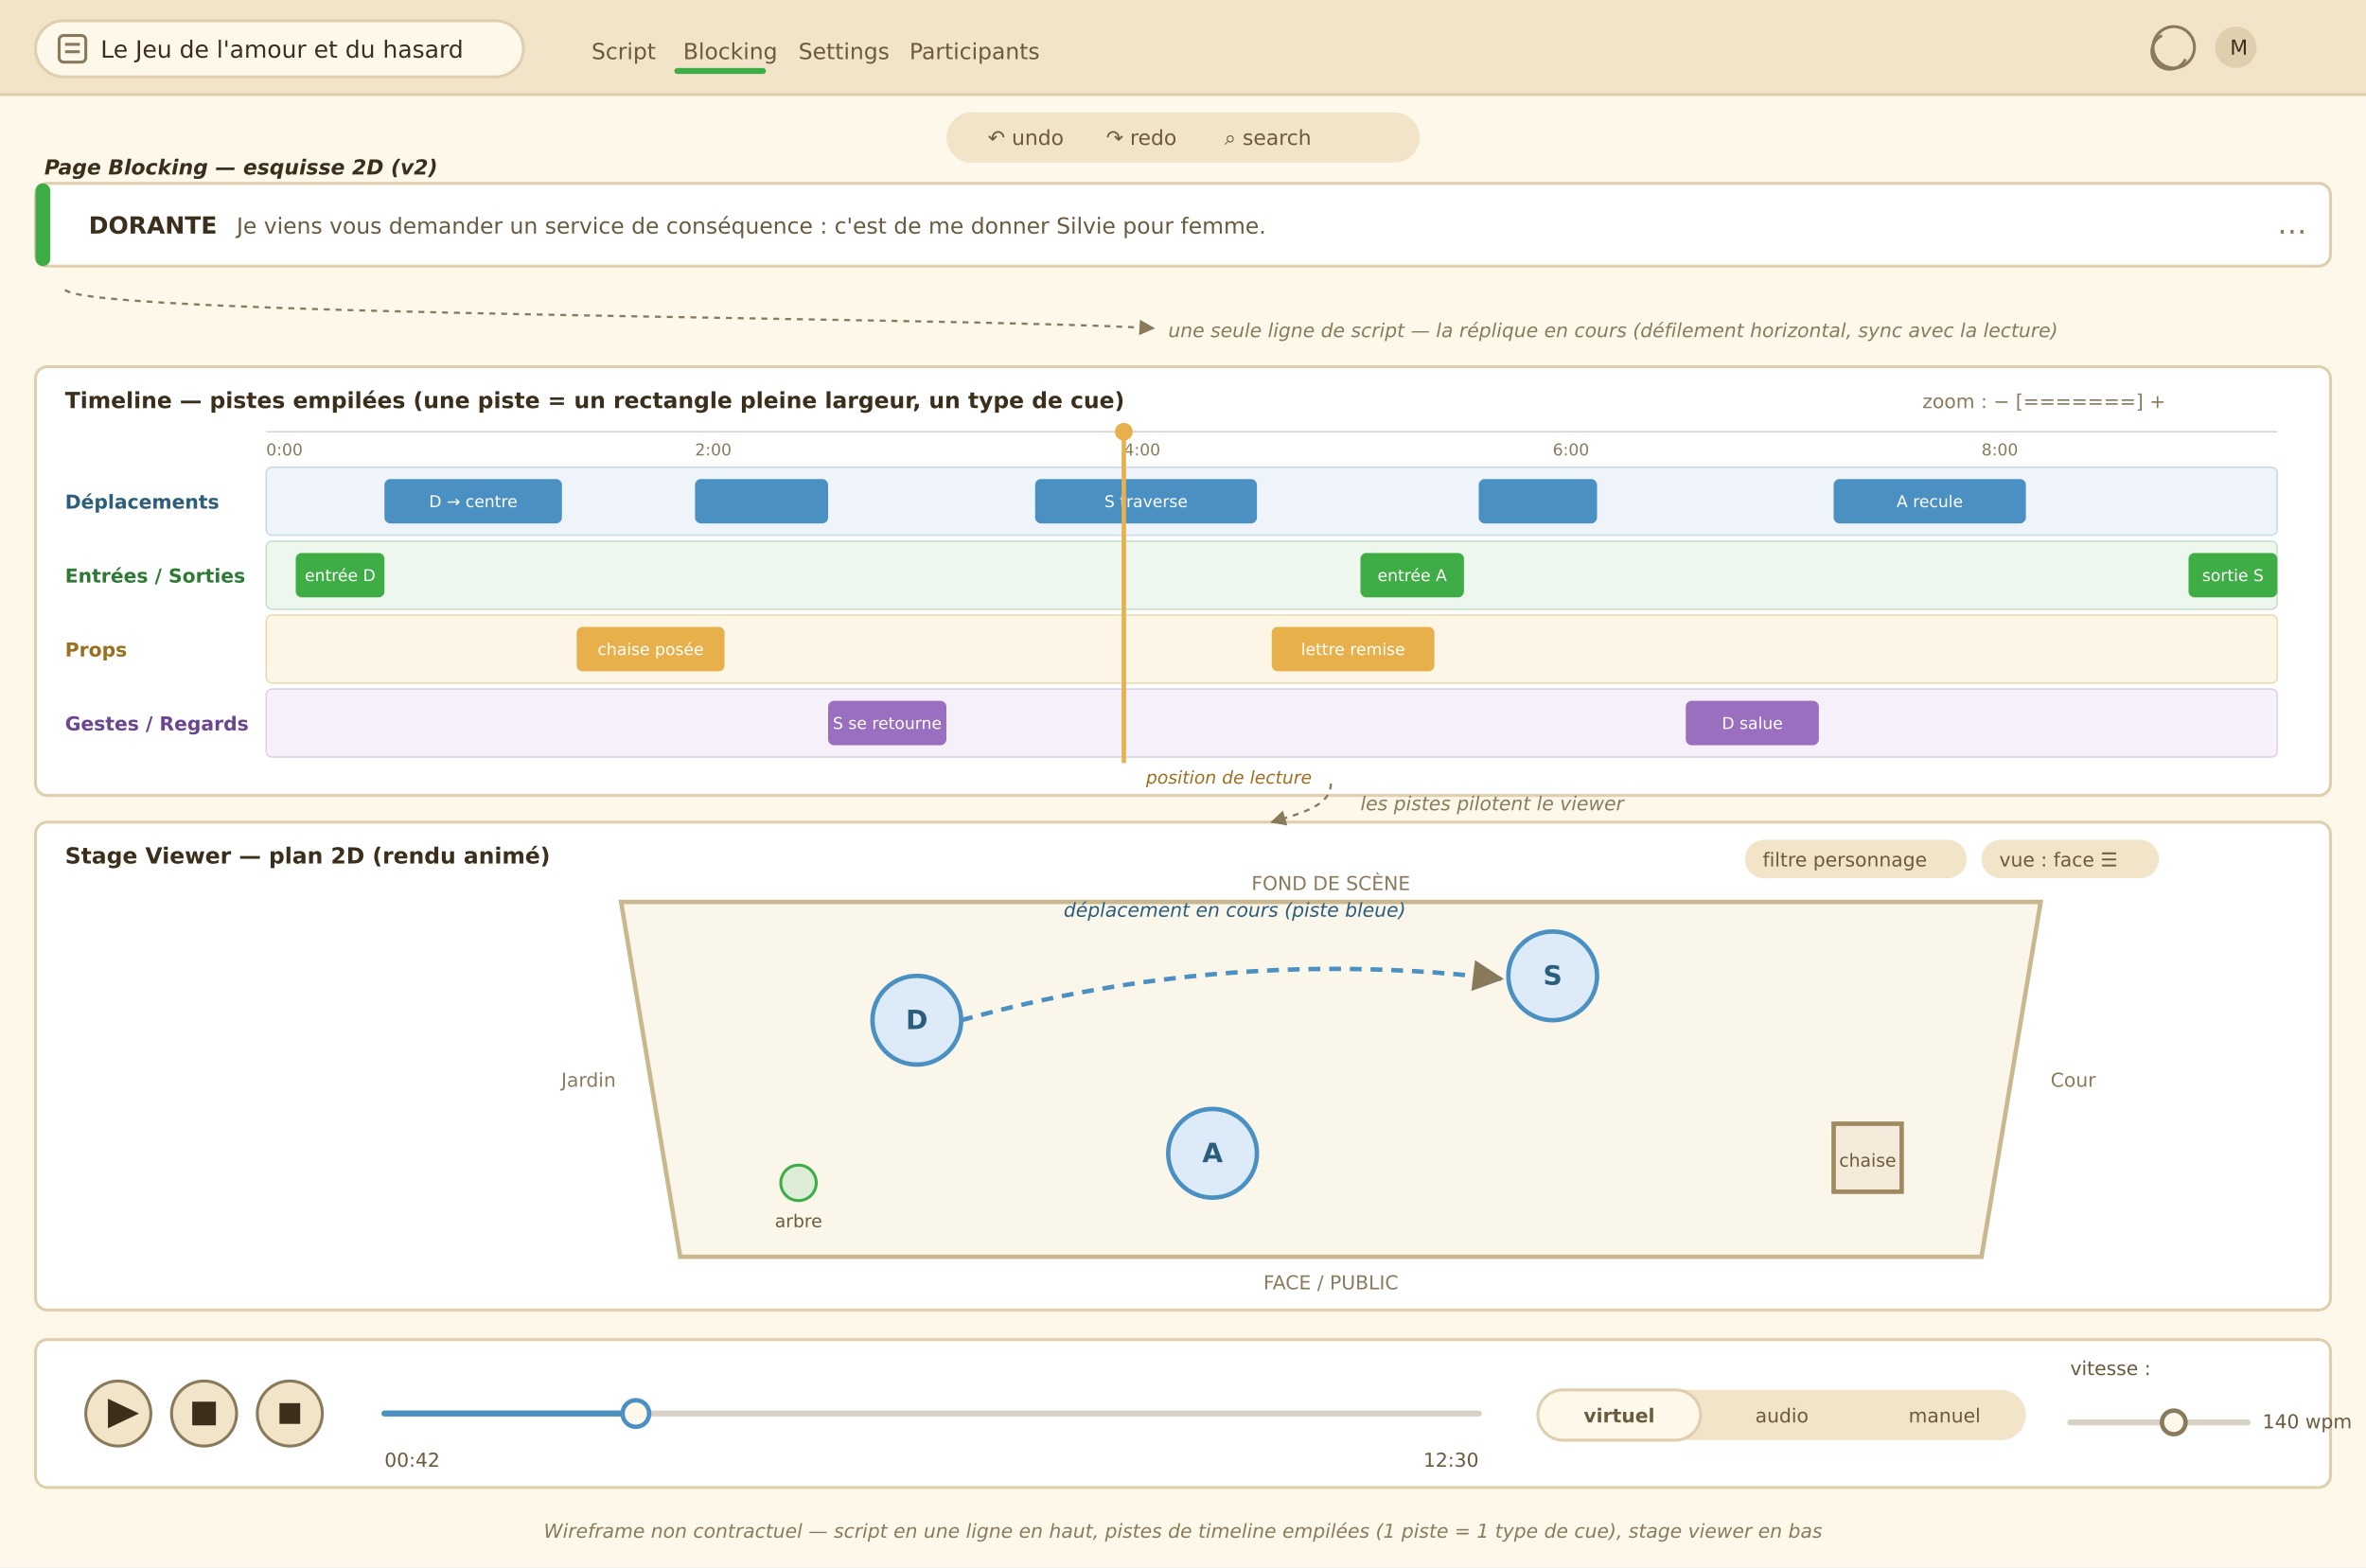
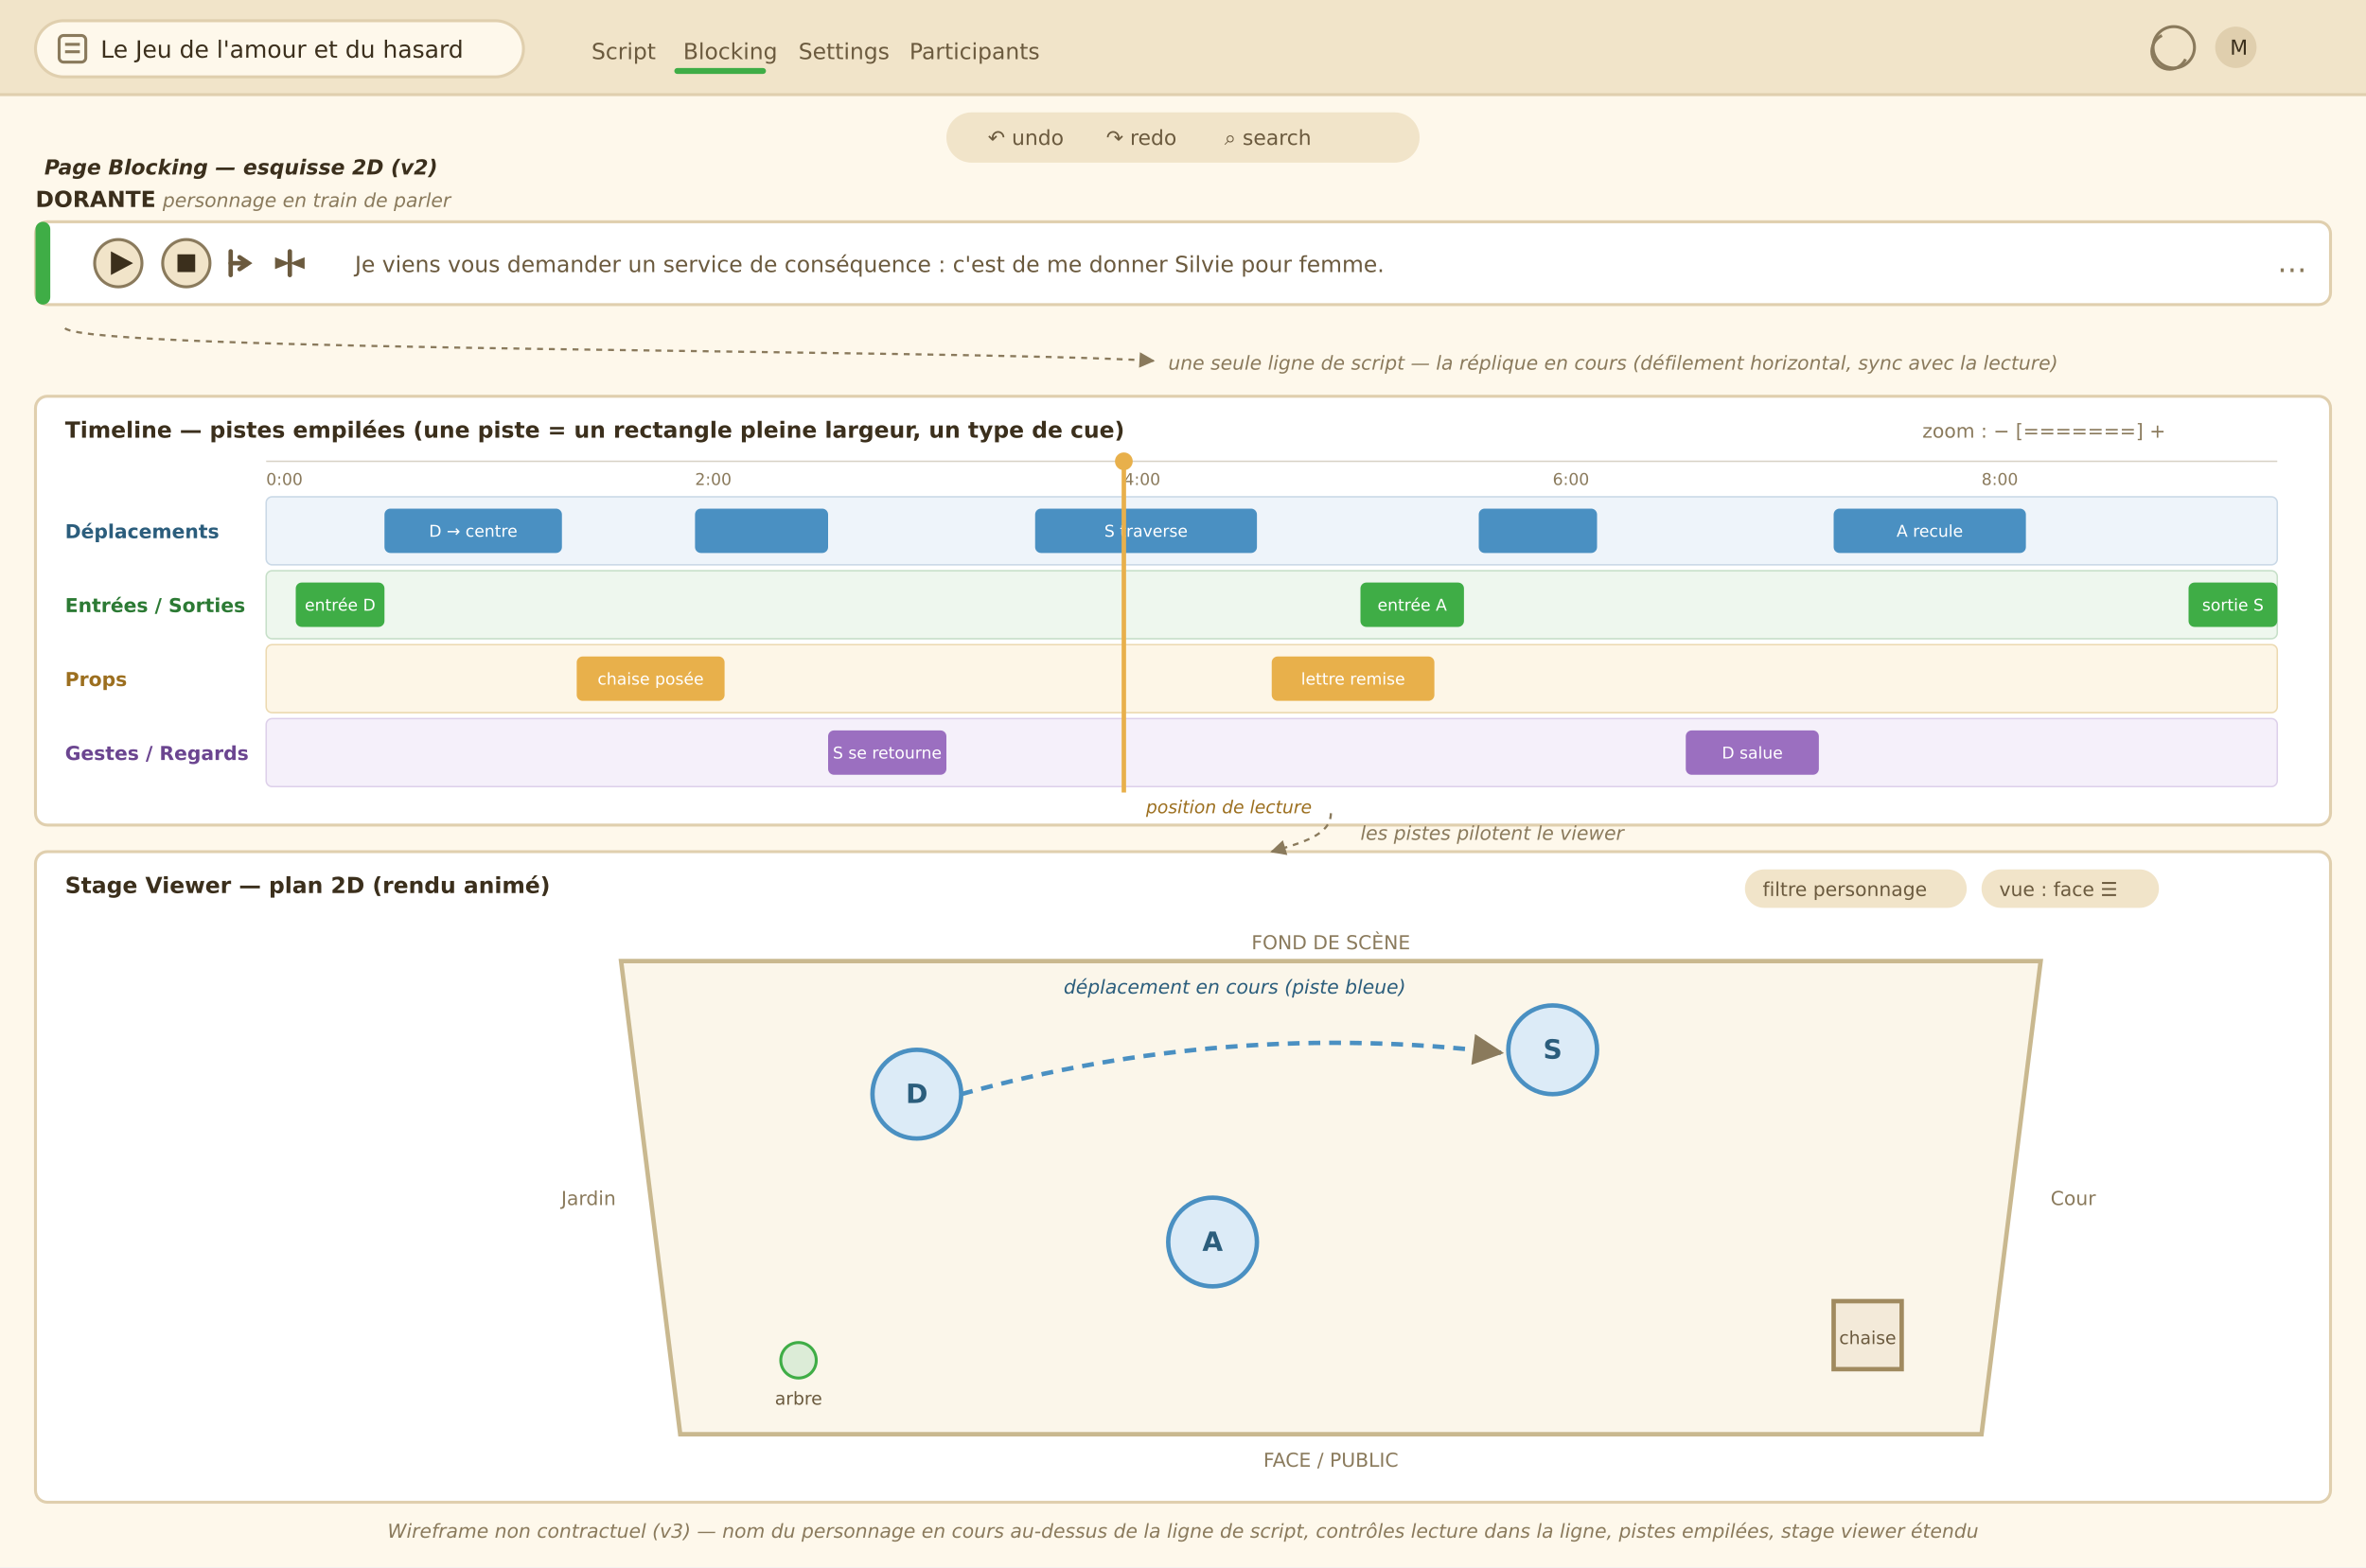
<svg xmlns="http://www.w3.org/2000/svg" width="1600" height="1060" viewBox="0 0 1600 1060" font-family="DejaVu Sans, sans-serif">
  <defs>
    <marker id="arrow" viewBox="0 0 10 10" refX="9" refY="5" markerWidth="7" markerHeight="7" orient="auto-start-reverse">
      <path d="M0,0 L10,5 L0,10 z" fill="#8a7a5c" />
    </marker>
  </defs>
  <rect width="1600" height="1060" fill="#fef8eb" />
  <rect x="0" y="0" width="1600" height="64" fill="#f1e4c9" />
  <line x1="0" y1="64" x2="1600" y2="64" stroke="#e0cfae" stroke-width="2" />
  <rect x="24" y="14" width="330" height="38" rx="19" fill="#fef8eb" stroke="#e0cfae" stroke-width="2" />
  <rect x="40" y="24" width="18" height="18" rx="3" fill="none" stroke="#8a7a5c" stroke-width="2" />
  <line x1="44" y1="30" x2="54" y2="30" stroke="#8a7a5c" stroke-width="2" />
  <line x1="44" y1="35" x2="54" y2="35" stroke="#8a7a5c" stroke-width="2" />
  <text x="68" y="39" font-size="16" fill="#3b2f1c">Le Jeu de l'amour et du hasard</text>
  <g font-size="15" fill="#6b5a3e">
    <text x="400" y="40">Script</text>
    <text x="462" y="40">Blocking</text>
    <rect x="456" y="46" width="62" height="4" rx="2" fill="#3fad46" />
    <text x="540" y="40">Settings</text>
    <text x="615" y="40">Participants</text>
  </g>
  <circle cx="1470" cy="32" r="14" fill="none" stroke="#8a7a5c" stroke-width="2" />
  <path d="M1462,24 a12,12 0 1,0 16,16" fill="none" stroke="#8a7a5c" stroke-width="2" />
  <circle cx="1512" cy="32" r="14" fill="#e0cfae" />
  <text x="1508" y="37" font-size="14" fill="#3b2f1c">M</text>
  <g font-size="14" fill="#6b5a3e">
    <rect x="640" y="76" width="320" height="34" rx="17" fill="#f1e4c9" />
    <text x="668" y="98">↶ undo</text>
    <text x="748" y="98">↷ redo</text>
    <text x="828" y="98">⌕ search</text>
  </g>
-   <rect x="24" y="124" width="1552" height="56" rx="8" fill="#ffffff" stroke="#e0cfae" stroke-width="2" />
-   <rect x="24" y="124" width="10" height="56" rx="5" fill="#3fad46" />
-   <text x="60" y="158" font-size="16" font-weight="bold" fill="#3b2f1c">DORANTE</text>
-   <text x="160" y="158" font-size="15" fill="#6b5a3e">Je viens vous demander un service de conséquence : c'est de me donner Silvie pour femme.</text>
-   <text x="1540" y="158" font-size="20" fill="#8a7a5c">…</text>
-   <path d="M44,196 C 60,214 640,214 780,222" fill="none" stroke="#8a7a5c" stroke-width="1.5" stroke-dasharray="4 4" marker-end="url(#arrow)" />
-   <text x="790" y="228" font-size="13" font-style="italic" fill="#8a7a5c">une seule ligne de script — la réplique en cours (défilement horizontal, sync avec la lecture)</text>
-   <rect x="24" y="248" width="1552" height="290" rx="8" fill="#ffffff" stroke="#e0cfae" stroke-width="2" />
-   <text x="44" y="276" font-size="15" font-weight="bold" fill="#3b2f1c">Timeline — pistes empilées (une piste = un rectangle pleine largeur, un type de cue)</text>
-   <text x="1300" y="276" font-size="13" fill="#8a7a5c">zoom : − [=======] +</text>
-   <line x1="180" y1="292" x2="1540" y2="292" stroke="#d8d2c6" stroke-width="1" />
+   <text x="24" y="140" font-size="15" font-weight="bold" fill="#3b2f1c">DORANTE</text>
+   <text x="110" y="140" font-size="13" font-style="italic" fill="#8a7a5c">personnage en train de parler</text>
+   <rect x="24" y="150" width="1552" height="56" rx="8" fill="#ffffff" stroke="#e0cfae" stroke-width="2" />
+   <rect x="24" y="150" width="10" height="56" rx="5" fill="#3fad46" />
+   <circle cx="80" cy="178" r="16" fill="#f1e4c9" stroke="#8a7a5c" stroke-width="2" />
+   <path d="M75,170 L90,178 L75,186 Z" fill="#3b2f1c" />
+   <circle cx="126" cy="178" r="16" fill="#f1e4c9" stroke="#8a7a5c" stroke-width="2" />
+   <rect x="120" y="172" width="12" height="12" fill="#3b2f1c" />
+   <g stroke="#6b5a3e" stroke-width="3" fill="none" stroke-linecap="round">
+     <line x1="156" y1="170" x2="156" y2="186" />
+     <path d="M156,178 L166,178 M162,174 L168,178 L162,182" />
+     <line x1="196" y1="170" x2="196" y2="186" />
+     <path d="M196,178 L186,174 L186,182 Z M196,178 L206,174 L206,182 Z" fill="#6b5a3e" stroke="none" />
+   </g>
+   <text x="240" y="184" font-size="15" fill="#6b5a3e">Je viens vous demander un service de conséquence : c'est de me donner Silvie pour femme.</text>
+   <text x="1540" y="184" font-size="20" fill="#8a7a5c">…</text>
+   <path d="M44,222 C 60,238 640,236 780,244" fill="none" stroke="#8a7a5c" stroke-width="1.5" stroke-dasharray="4 4" marker-end="url(#arrow)" />
+   <text x="790" y="250" font-size="13" font-style="italic" fill="#8a7a5c">une seule ligne de script — la réplique en cours (défilement horizontal, sync avec la lecture)</text>
+   <rect x="24" y="268" width="1552" height="290" rx="8" fill="#ffffff" stroke="#e0cfae" stroke-width="2" />
+   <text x="44" y="296" font-size="15" font-weight="bold" fill="#3b2f1c">Timeline — pistes empilées (une piste = un rectangle pleine largeur, un type de cue)</text>
+   <text x="1300" y="296" font-size="13" fill="#8a7a5c">zoom : − [=======] +</text>
+   <line x1="180" y1="312" x2="1540" y2="312" stroke="#d8d2c6" stroke-width="1" />
  <g font-size="11" fill="#8a7a5c">
-     <text x="180" y="308">0:00</text>
-     <text x="470" y="308">2:00</text>
-     <text x="760" y="308">4:00</text>
-     <text x="1050" y="308">6:00</text>
-     <text x="1340" y="308">8:00</text>
+     <text x="180" y="328">0:00</text>
+     <text x="470" y="328">2:00</text>
+     <text x="760" y="328">4:00</text>
+     <text x="1050" y="328">6:00</text>
+     <text x="1340" y="328">8:00</text>
  </g>
-   <rect x="180" y="316" width="1360" height="46" rx="4" fill="#eef4fa" stroke="#c9d8e6" stroke-width="1" />
-   <text x="44" y="344" font-size="13" fill="#2b5d7c" font-weight="bold">Déplacements</text>
+   <rect x="180" y="336" width="1360" height="46" rx="4" fill="#eef4fa" stroke="#c9d8e6" stroke-width="1" />
+   <text x="44" y="364" font-size="13" fill="#2b5d7c" font-weight="bold">Déplacements</text>
  <g fill="#4a90c2">
-     <rect x="260" y="324" width="120" height="30" rx="4" />
-     <rect x="470" y="324" width="90" height="30" rx="4" />
-     <rect x="700" y="324" width="150" height="30" rx="4" />
-     <rect x="1000" y="324" width="80" height="30" rx="4" />
-     <rect x="1240" y="324" width="130" height="30" rx="4" />
+     <rect x="260" y="344" width="120" height="30" rx="4" />
+     <rect x="470" y="344" width="90" height="30" rx="4" />
+     <rect x="700" y="344" width="150" height="30" rx="4" />
+     <rect x="1000" y="344" width="80" height="30" rx="4" />
+     <rect x="1240" y="344" width="130" height="30" rx="4" />
  </g>
  <g font-size="11" fill="#ffffff" text-anchor="middle">
-     <text x="320" y="343">D → centre</text>
-     <text x="775" y="343">S traverse</text>
-     <text x="1305" y="343">A recule</text>
+     <text x="320" y="363">D → centre</text>
+     <text x="775" y="363">S traverse</text>
+     <text x="1305" y="363">A recule</text>
  </g>
-   <rect x="180" y="366" width="1360" height="46" rx="4" fill="#eef7ee" stroke="#c6dfc8" stroke-width="1" />
-   <text x="44" y="394" font-size="13" fill="#2c7a34" font-weight="bold">Entrées / Sorties</text>
+   <rect x="180" y="386" width="1360" height="46" rx="4" fill="#eef7ee" stroke="#c6dfc8" stroke-width="1" />
+   <text x="44" y="414" font-size="13" fill="#2c7a34" font-weight="bold">Entrées / Sorties</text>
  <g fill="#3fad46">
-     <rect x="200" y="374" width="60" height="30" rx="4" />
-     <rect x="920" y="374" width="70" height="30" rx="4" />
-     <rect x="1480" y="374" width="60" height="30" rx="4" />
+     <rect x="200" y="394" width="60" height="30" rx="4" />
+     <rect x="920" y="394" width="70" height="30" rx="4" />
+     <rect x="1480" y="394" width="60" height="30" rx="4" />
  </g>
  <g font-size="11" fill="#ffffff" text-anchor="middle">
-     <text x="230" y="393">entrée D</text>
-     <text x="955" y="393">entrée A</text>
-     <text x="1510" y="393">sortie S</text>
+     <text x="230" y="413">entrée D</text>
+     <text x="955" y="413">entrée A</text>
+     <text x="1510" y="413">sortie S</text>
  </g>
-   <rect x="180" y="416" width="1360" height="46" rx="4" fill="#fdf6e7" stroke="#ecd9b0" stroke-width="1" />
-   <text x="44" y="444" font-size="13" fill="#9c6f1f" font-weight="bold">Props</text>
+   <rect x="180" y="436" width="1360" height="46" rx="4" fill="#fdf6e7" stroke="#ecd9b0" stroke-width="1" />
+   <text x="44" y="464" font-size="13" fill="#9c6f1f" font-weight="bold">Props</text>
  <g fill="#e8b04b">
-     <rect x="390" y="424" width="100" height="30" rx="4" />
-     <rect x="860" y="424" width="110" height="30" rx="4" />
+     <rect x="390" y="444" width="100" height="30" rx="4" />
+     <rect x="860" y="444" width="110" height="30" rx="4" />
  </g>
  <g font-size="11" fill="#ffffff" text-anchor="middle">
-     <text x="440" y="443">chaise posée</text>
-     <text x="915" y="443">lettre remise</text>
+     <text x="440" y="463">chaise posée</text>
+     <text x="915" y="463">lettre remise</text>
  </g>
-   <rect x="180" y="466" width="1360" height="46" rx="4" fill="#f5f0fa" stroke="#ddd0ea" stroke-width="1" />
-   <text x="44" y="494" font-size="13" fill="#6b4590" font-weight="bold">Gestes / Regards</text>
+   <rect x="180" y="486" width="1360" height="46" rx="4" fill="#f5f0fa" stroke="#ddd0ea" stroke-width="1" />
+   <text x="44" y="514" font-size="13" fill="#6b4590" font-weight="bold">Gestes / Regards</text>
  <g fill="#9b6fc0">
-     <rect x="560" y="474" width="80" height="30" rx="4" />
-     <rect x="1140" y="474" width="90" height="30" rx="4" />
+     <rect x="560" y="494" width="80" height="30" rx="4" />
+     <rect x="1140" y="494" width="90" height="30" rx="4" />
  </g>
  <g font-size="11" fill="#ffffff" text-anchor="middle">
-     <text x="600" y="493">S se retourne</text>
-     <text x="1185" y="493">D salue</text>
+     <text x="600" y="513">S se retourne</text>
+     <text x="1185" y="513">D salue</text>
  </g>
-   <line x1="760" y1="292" x2="760" y2="516" stroke="#e8b04b" stroke-width="3" />
-   <circle cx="760" cy="292" r="6" fill="#e8b04b" />
-   <text x="775" y="530" font-size="12" font-style="italic" fill="#9c6f1f">position de lecture</text>
-   <rect x="24" y="556" width="1552" height="330" rx="8" fill="#ffffff" stroke="#e0cfae" stroke-width="2" />
-   <text x="44" y="584" font-size="15" font-weight="bold" fill="#3b2f1c">Stage Viewer — plan 2D (rendu animé)</text>
+   <line x1="760" y1="312" x2="760" y2="536" stroke="#e8b04b" stroke-width="3" />
+   <circle cx="760" cy="312" r="6" fill="#e8b04b" />
+   <text x="775" y="550" font-size="12" font-style="italic" fill="#9c6f1f">position de lecture</text>
+   <rect x="24" y="576" width="1552" height="440" rx="8" fill="#ffffff" stroke="#e0cfae" stroke-width="2" />
+   <text x="44" y="604" font-size="15" font-weight="bold" fill="#3b2f1c">Stage Viewer — plan 2D (rendu animé)</text>
  <g font-size="13" fill="#6b5a3e">
-     <rect x="1180" y="568" width="150" height="26" rx="13" fill="#f1e4c9" />
-     <text x="1192" y="586">filtre personnage</text>
-     <rect x="1340" y="568" width="120" height="26" rx="13" fill="#f1e4c9" />
-     <text x="1352" y="586">vue : face ☰</text>
+     <rect x="1180" y="588" width="150" height="26" rx="13" fill="#f1e4c9" />
+     <text x="1192" y="606">filtre personnage</text>
+     <rect x="1340" y="588" width="120" height="26" rx="13" fill="#f1e4c9" />
+     <text x="1352" y="606">vue : face ☰</text>
  </g>
-   <path d="M420,610 L1380,610 L1340,850 L460,850 Z" fill="#fbf6ea" stroke="#c9b88f" stroke-width="3" />
-   <text x="900" y="602" font-size="13" fill="#8a7a5c" text-anchor="middle">FOND DE SCÈNE</text>
-   <text x="900" y="872" font-size="13" fill="#8a7a5c" text-anchor="middle">FACE / PUBLIC</text>
-   <text x="398" y="735" font-size="13" fill="#8a7a5c" text-anchor="middle">Jardin</text>
-   <text x="1402" y="735" font-size="13" fill="#8a7a5c" text-anchor="middle">Cour</text>
-   <circle cx="620" cy="690" r="30" fill="#dcebf7" stroke="#4a90c2" stroke-width="3" />
-   <text x="620" y="696" font-size="18" fill="#2b5d7c" text-anchor="middle" font-weight="bold">D</text>
-   <circle cx="1050" cy="660" r="30" fill="#dcebf7" stroke="#4a90c2" stroke-width="3" />
-   <text x="1050" y="666" font-size="18" fill="#2b5d7c" text-anchor="middle" font-weight="bold">S</text>
-   <circle cx="820" cy="780" r="30" fill="#dcebf7" stroke="#4a90c2" stroke-width="3" />
-   <text x="820" y="786" font-size="18" fill="#2b5d7c" text-anchor="middle" font-weight="bold">A</text>
-   <path d="M650,690 Q 830,640 1015,662" fill="none" stroke="#4a90c2" stroke-width="3" stroke-dasharray="8 6" marker-end="url(#arrow)" />
-   <text x="835" y="620" font-size="13" font-style="italic" fill="#2b5d7c" text-anchor="middle">déplacement en cours (piste bleue)</text>
-   <rect x="1240" y="760" width="46" height="46" fill="#f3ead9" stroke="#a08a5f" stroke-width="3" />
-   <text x="1263" y="789" font-size="12" fill="#6b5a3e" text-anchor="middle">chaise</text>
-   <circle cx="540" cy="800" r="12" fill="#dcecd7" stroke="#3fad46" stroke-width="2" />
-   <text x="540" y="830" font-size="12" fill="#6b5a3e" text-anchor="middle">arbre</text>
-   <rect x="24" y="906" width="1552" height="100" rx="8" fill="#ffffff" stroke="#e0cfae" stroke-width="2" />
-   <g>
-     <circle cx="80" cy="956" r="22" fill="#f1e4c9" stroke="#8a7a5c" stroke-width="2" />
-     <path d="M73,946 L94,956 L73,966 Z" fill="#3b2f1c" />
-     <circle cx="138" cy="956" r="22" fill="#f1e4c9" stroke="#8a7a5c" stroke-width="2" />
-     <rect x="130" y="948" width="16" height="16" fill="#3b2f1c" />
-     <circle cx="196" cy="956" r="22" fill="#f1e4c9" stroke="#8a7a5c" stroke-width="2" />
-     <rect x="189" y="949" width="14" height="14" fill="#3b2f1c" />
-   </g>
-   <line x1="260" y1="956" x2="1000" y2="956" stroke="#d8d2c6" stroke-width="4" stroke-linecap="round" />
-   <line x1="260" y1="956" x2="430" y2="956" stroke="#4a90c2" stroke-width="4" stroke-linecap="round" />
-   <circle cx="430" cy="956" r="9" fill="#fef8eb" stroke="#4a90c2" stroke-width="3" />
-   <text x="260" y="992" font-size="13" fill="#6b5a3e">00:42</text>
-   <text x="1000" y="992" font-size="13" fill="#6b5a3e" text-anchor="end">12:30</text>
-   <g font-size="13" fill="#6b5a3e">
-     <rect x="1040" y="940" width="330" height="34" rx="17" fill="#f1e4c9" />
-     <rect x="1040" y="940" width="110" height="34" rx="17" fill="#fef8eb" stroke="#e0cfae" stroke-width="2" />
-     <text x="1095" y="962" text-anchor="middle" font-weight="bold">virtuel</text>
-     <text x="1205" y="962" text-anchor="middle">audio</text>
-     <text x="1315" y="962" text-anchor="middle">manuel</text>
-   </g>
-   <g font-size="13" fill="#6b5a3e">
-     <text x="1400" y="930">vitesse :</text>
-     <line x1="1400" y1="962" x2="1520" y2="962" stroke="#d8d2c6" stroke-width="4" stroke-linecap="round" />
-     <circle cx="1470" cy="962" r="8" fill="#fef8eb" stroke="#8a7a5c" stroke-width="3" />
-     <text x="1530" y="966">140 wpm</text>
-   </g>
+   <path d="M420,650 L1380,650 L1340,970 L460,970 Z" fill="#fbf6ea" stroke="#c9b88f" stroke-width="3" />
+   <text x="900" y="642" font-size="13" fill="#8a7a5c" text-anchor="middle">FOND DE SCÈNE</text>
+   <text x="900" y="992" font-size="13" fill="#8a7a5c" text-anchor="middle">FACE / PUBLIC</text>
+   <text x="398" y="815" font-size="13" fill="#8a7a5c" text-anchor="middle">Jardin</text>
+   <text x="1402" y="815" font-size="13" fill="#8a7a5c" text-anchor="middle">Cour</text>
+   <circle cx="620" cy="740" r="30" fill="#dcebf7" stroke="#4a90c2" stroke-width="3" />
+   <text x="620" y="746" font-size="18" fill="#2b5d7c" text-anchor="middle" font-weight="bold">D</text>
+   <circle cx="1050" cy="710" r="30" fill="#dcebf7" stroke="#4a90c2" stroke-width="3" />
+   <text x="1050" y="716" font-size="18" fill="#2b5d7c" text-anchor="middle" font-weight="bold">S</text>
+   <circle cx="820" cy="840" r="30" fill="#dcebf7" stroke="#4a90c2" stroke-width="3" />
+   <text x="820" y="846" font-size="18" fill="#2b5d7c" text-anchor="middle" font-weight="bold">A</text>
+   <path d="M650,740 Q 830,690 1015,712" fill="none" stroke="#4a90c2" stroke-width="3" stroke-dasharray="8 6" marker-end="url(#arrow)" />
+   <text x="835" y="672" font-size="13" font-style="italic" fill="#2b5d7c" text-anchor="middle">déplacement en cours (piste bleue)</text>
+   <rect x="1240" y="880" width="46" height="46" fill="#f3ead9" stroke="#a08a5f" stroke-width="3" />
+   <text x="1263" y="909" font-size="12" fill="#6b5a3e" text-anchor="middle">chaise</text>
+   <circle cx="540" cy="920" r="12" fill="#dcecd7" stroke="#3fad46" stroke-width="2" />
+   <text x="540" y="950" font-size="12" fill="#6b5a3e" text-anchor="middle">arbre</text>
  <g font-size="14" font-style="italic" fill="#8a7a5c">
    <text x="30" y="118" font-weight="bold" fill="#3b2f1c">Page Blocking — esquisse 2D (v2)</text>
-     <path d="M900,530 C 900,545 880,550 860,556" fill="none" stroke="#8a7a5c" stroke-width="1.5" stroke-dasharray="4 4" marker-end="url(#arrow)" />
-     <text x="920" y="548" font-size="13">les pistes pilotent le viewer</text>
+     <path d="M900,550 C 900,565 880,570 860,576" fill="none" stroke="#8a7a5c" stroke-width="1.5" stroke-dasharray="4 4" marker-end="url(#arrow)" />
+     <text x="920" y="568" font-size="13">les pistes pilotent le viewer</text>
  </g>
-   <text x="800" y="1040" font-size="13" font-style="italic" fill="#8a7a5c" text-anchor="middle">Wireframe non contractuel — script en une ligne en haut, pistes de timeline empilées (1 piste = 1 type de cue), stage viewer en bas</text>
+   <text x="800" y="1040" font-size="13" font-style="italic" fill="#8a7a5c" text-anchor="middle">Wireframe non contractuel (v3) — nom du personnage en cours au-dessus de la ligne de script, contrôles lecture dans la ligne, pistes empilées, stage viewer étendu</text>
</svg>
